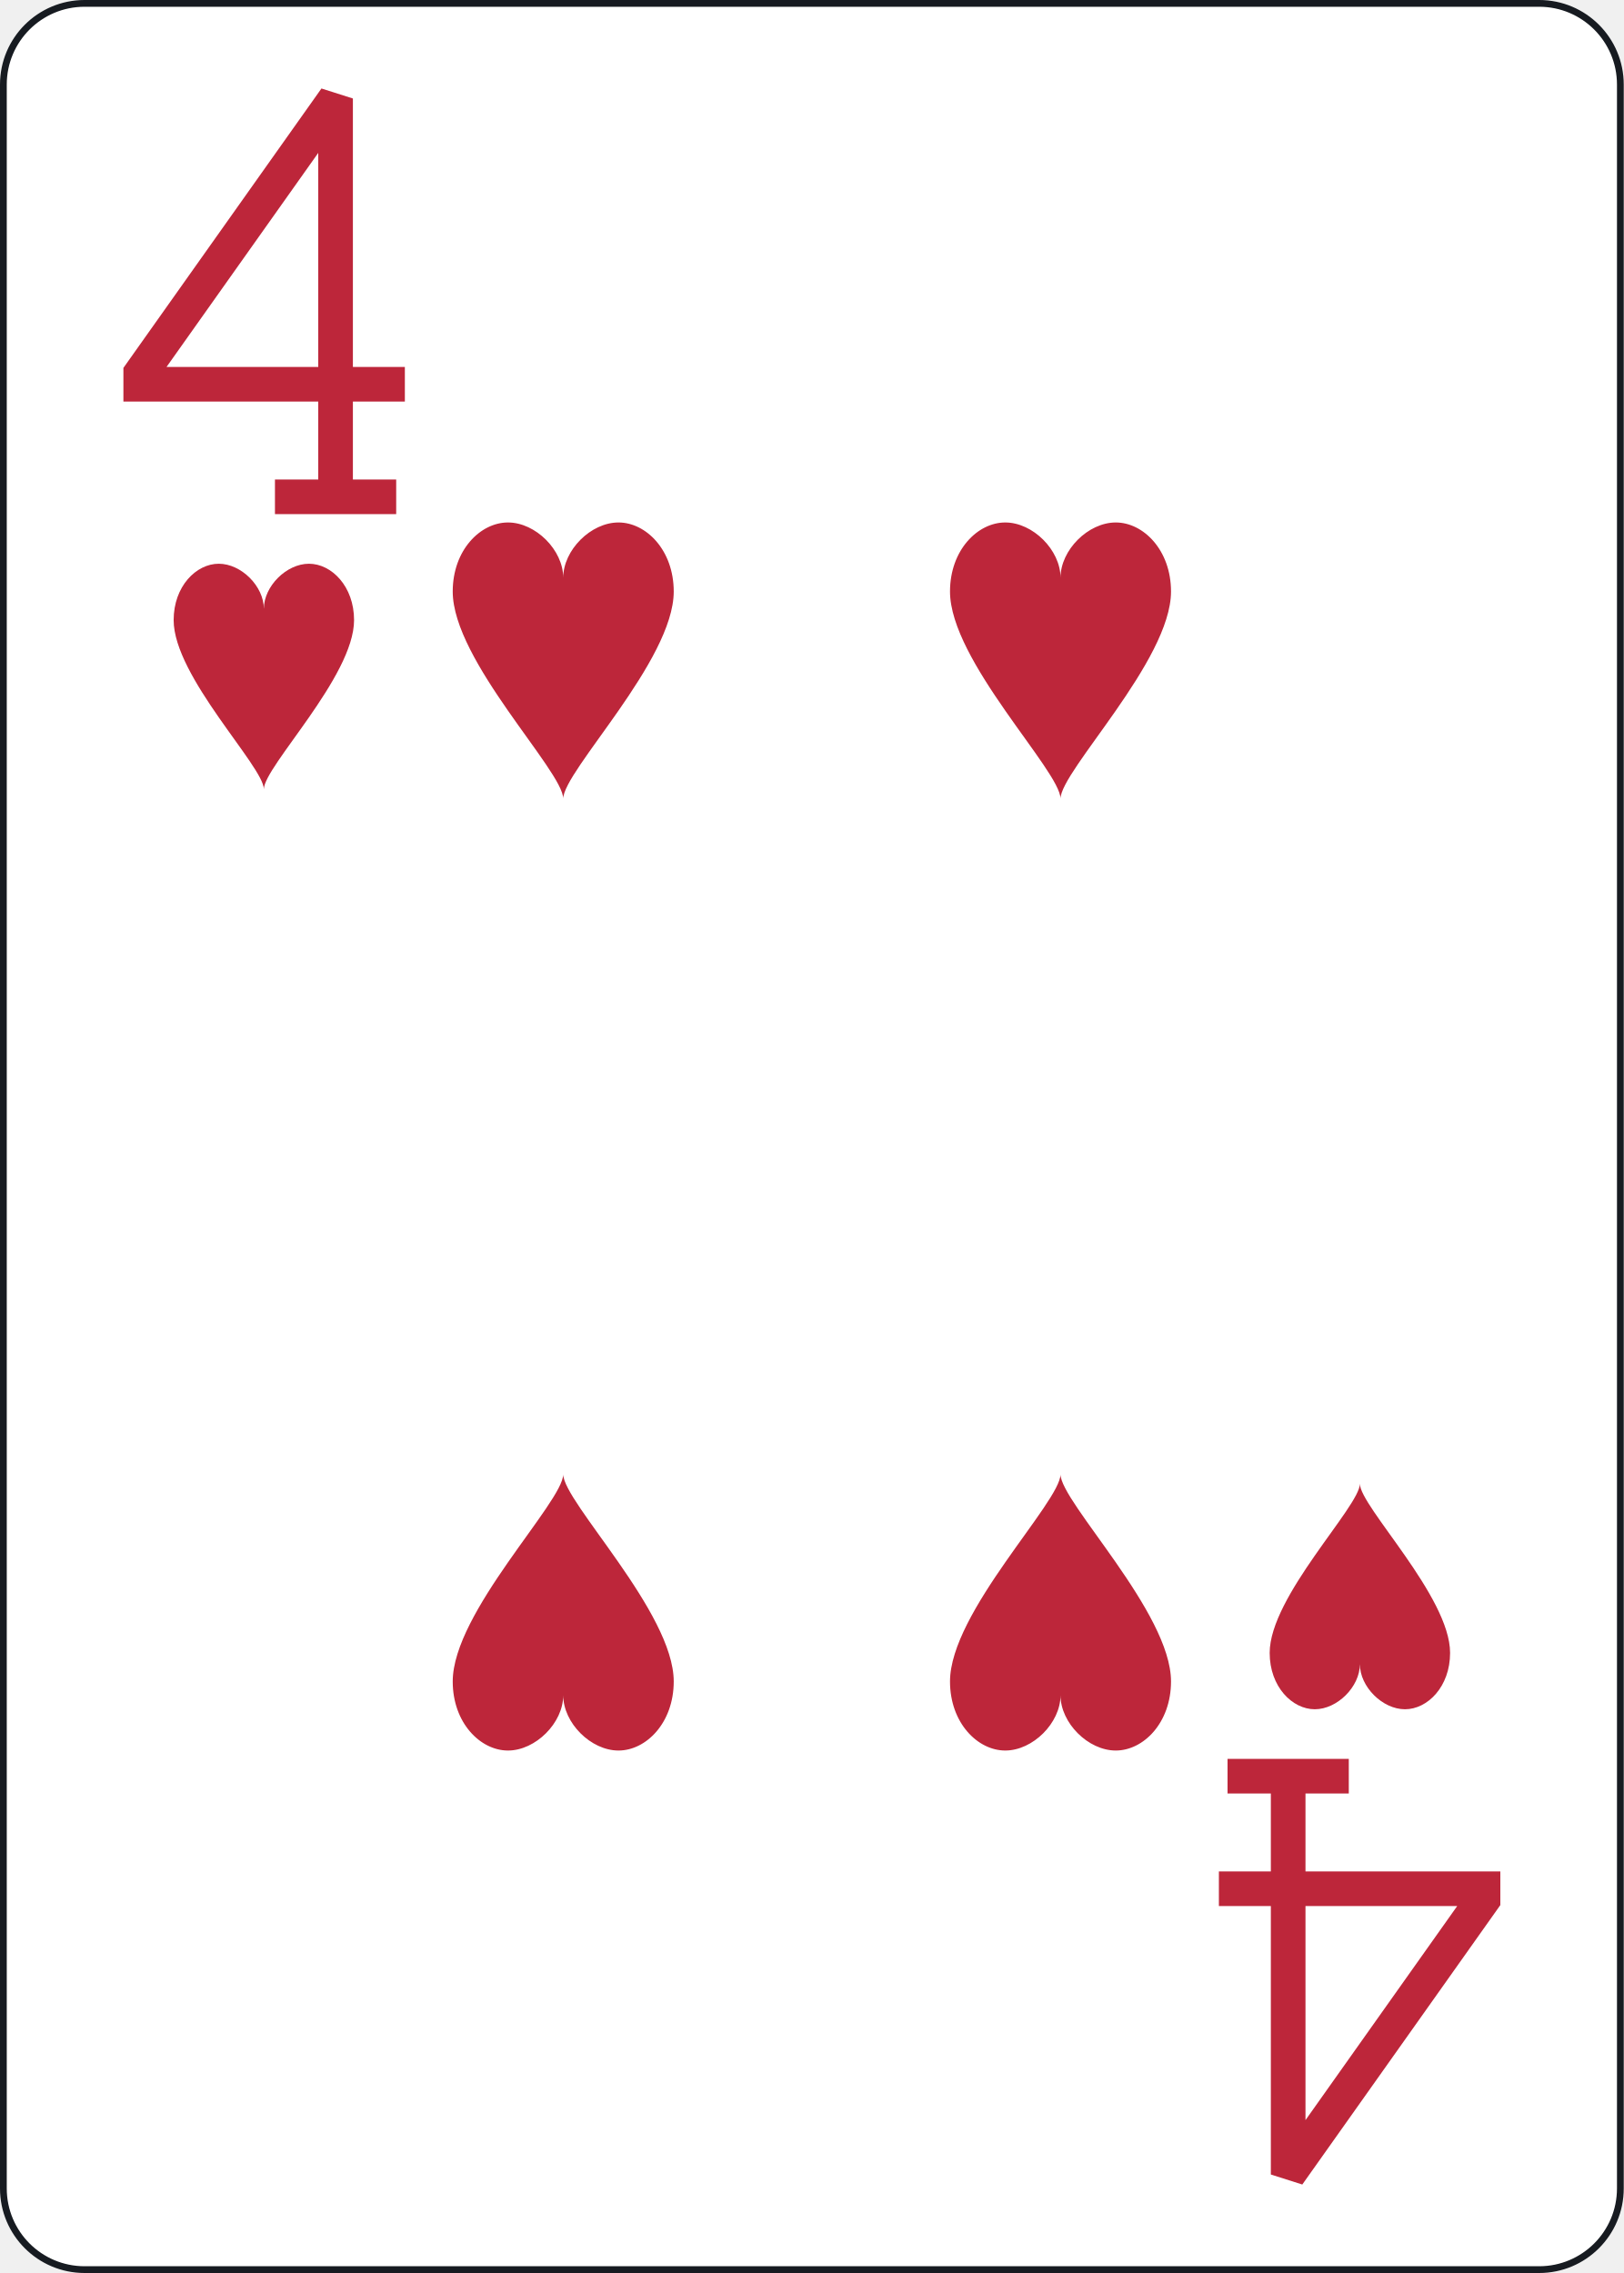
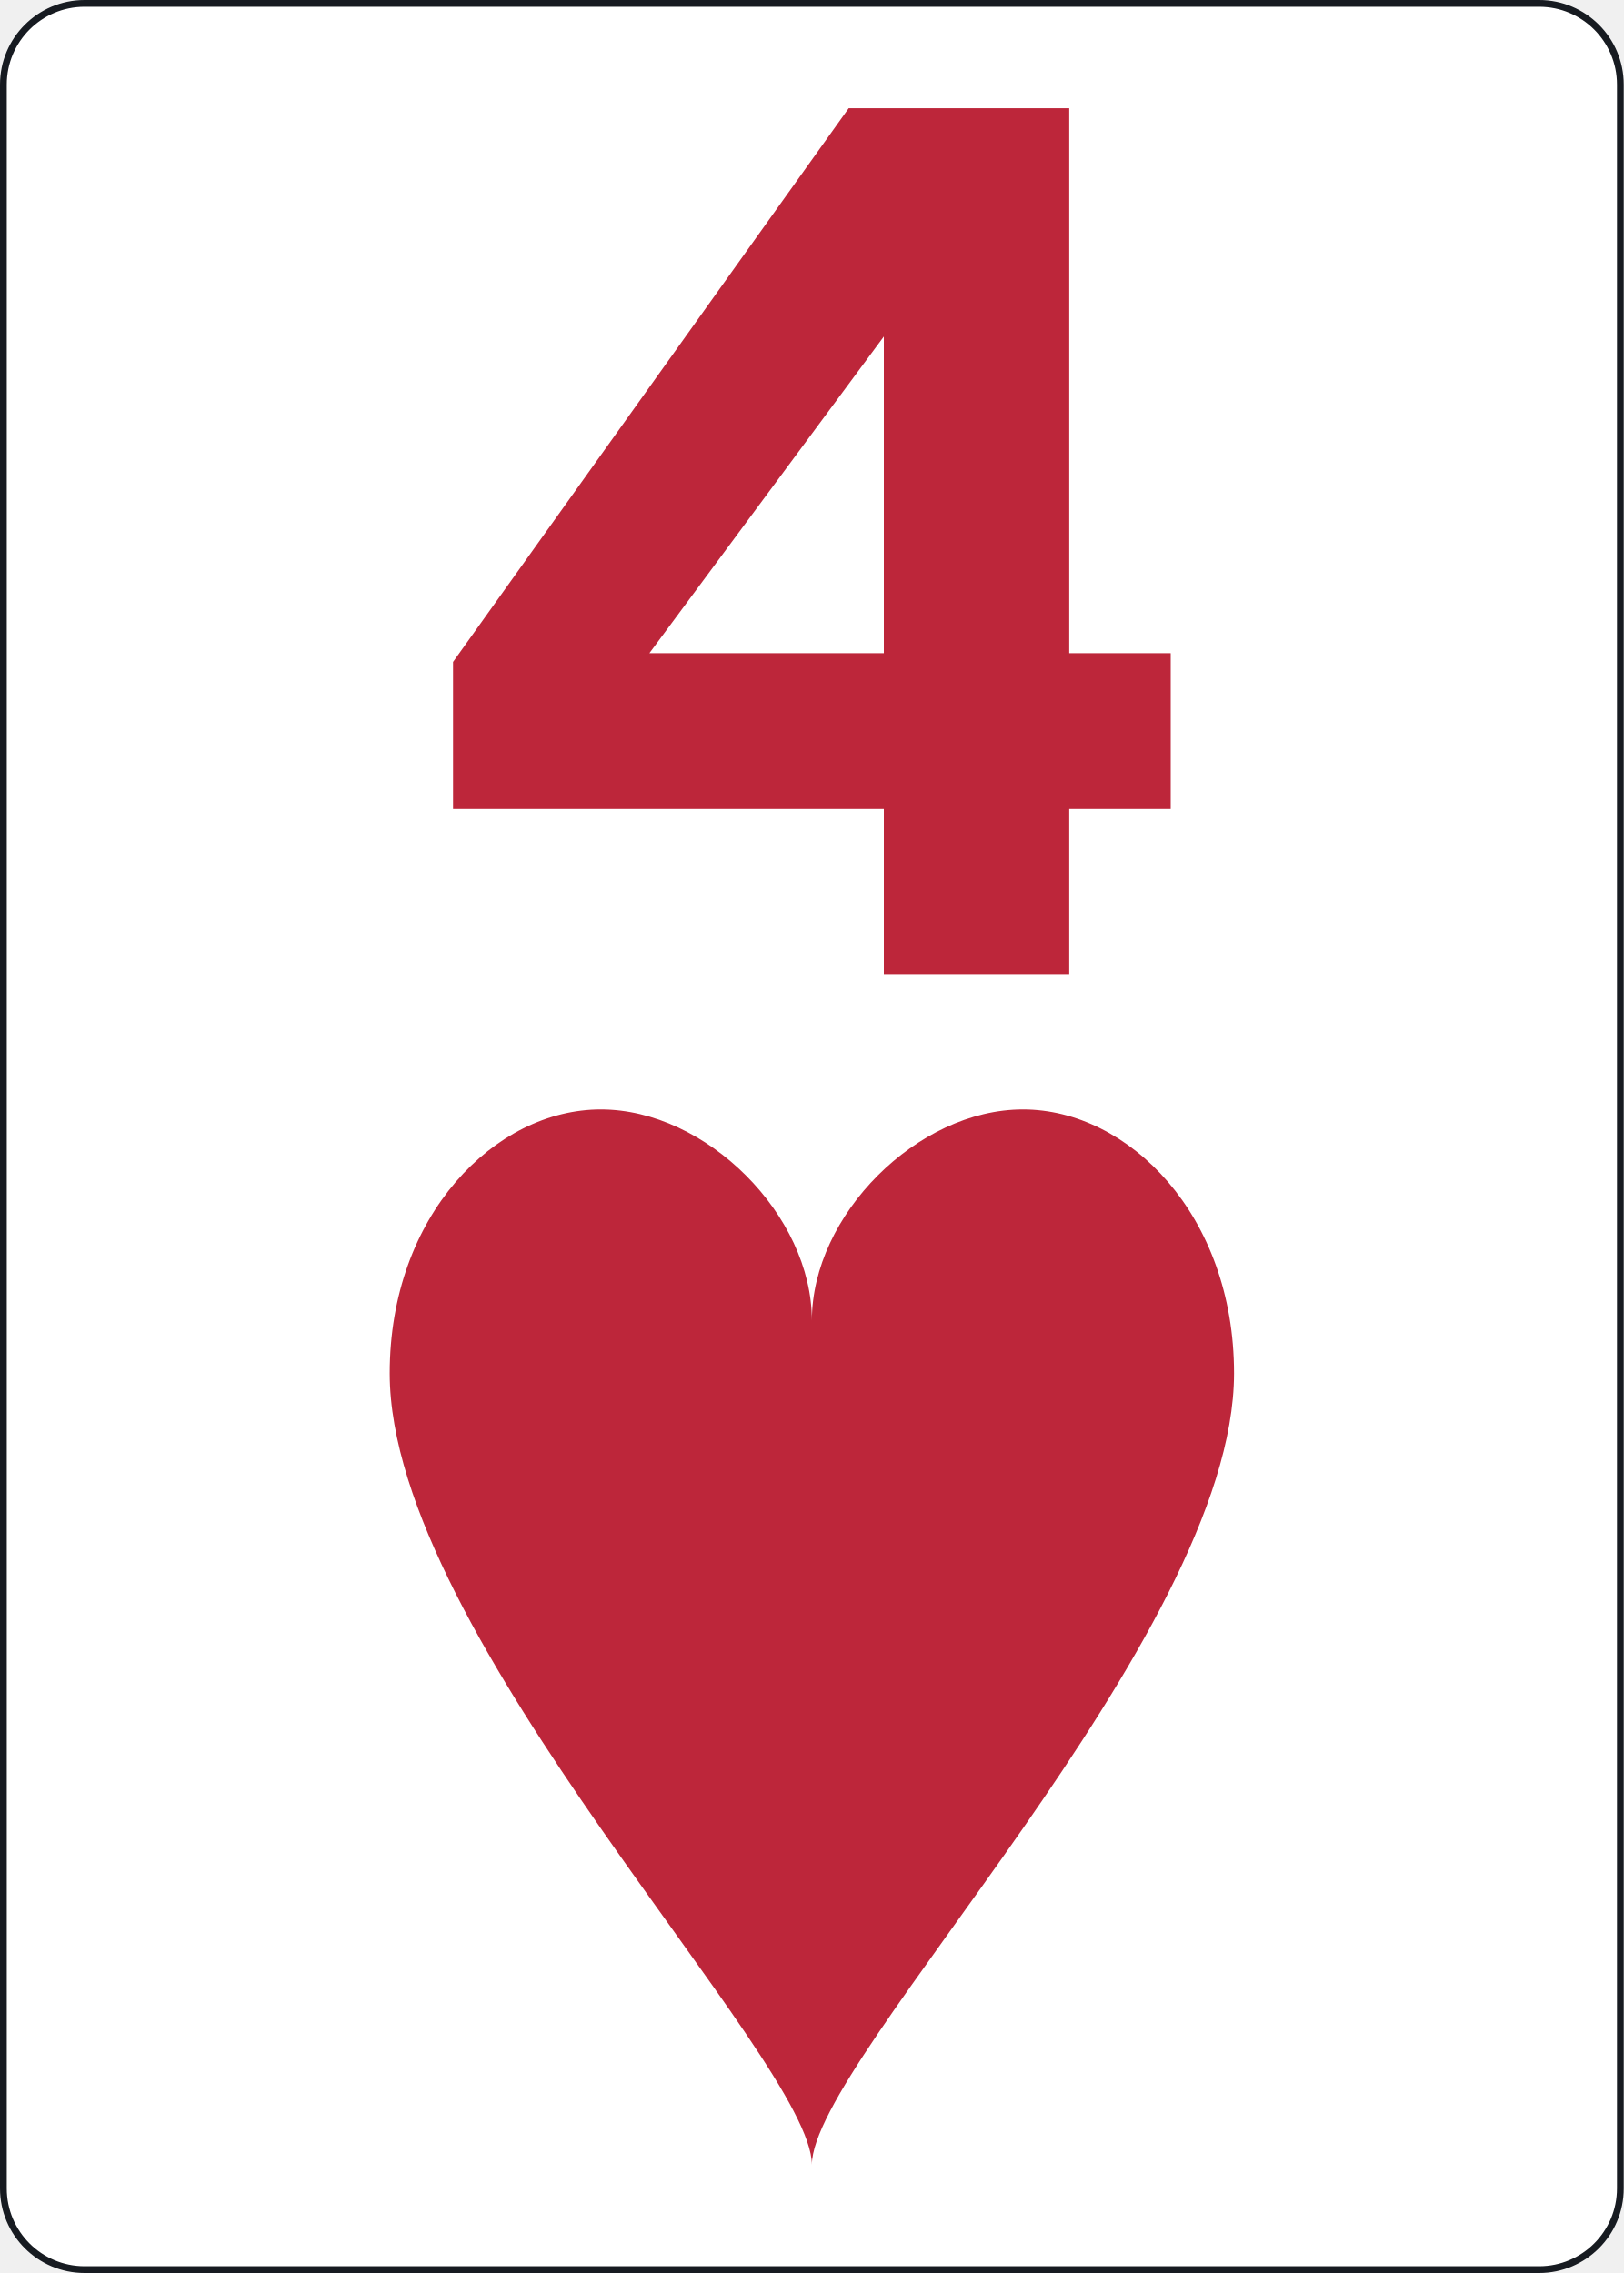
- <svg xmlns="http://www.w3.org/2000/svg" xmlns:xlink="http://www.w3.org/1999/xlink" class="card" face="4H" height="3.5in" preserveAspectRatio="none" viewBox="-120 -168 240 336" width="2.5in">
-   <defs>
-     <symbol id="SH4" viewBox="-600 -600 1200 1200" preserveAspectRatio="xMinYMid">
-       <path d="M0 -300C0 -400 100 -500 200 -500C300 -500 400 -400 400 -250C400 0 0 400 0 500C0 400 -400 0 -400 -250C-400 -400 -300 -500 -200 -500C-100 -500 0 -400 -0 -300Z" fill="#bd263a" />
-     </symbol>
-     <symbol id="VH4" viewBox="-500 -500 1000 1000" preserveAspectRatio="xMinYMid">
-       <path d="M50 460L250 460M150 460L150 -460L-300 175L-300 200L270 200" stroke="#bd263a" stroke-width="80" stroke-linecap="square" stroke-miterlimit="1.5" fill="none" />
-     </symbol>
-   </defs>
-   <rect width="239" height="335" x="-119.5" y="-167.5" rx="12" ry="12" fill="white" stroke="#171b21" />
-   <g transform="scale(0.7)">
-     <use xlink:href="#SH4" height="70" width="70" x="-87.501" y="-135.501" />
-     <use xlink:href="#SH4" height="70" width="70" x="17.501" y="-135.501" />
-     <g transform="rotate(180)">
-       <use xlink:href="#SH4" height="70" width="70" x="-87.501" y="-135.501" />
-       <use xlink:href="#SH4" height="70" width="70" x="17.501" y="-135.501" />
-     </g>
-   </g>
-   <g>
-     <use xlink:href="#VH4" height="64" width="64" x="-112" y="-156" />
-     <use xlink:href="#SH4" height="40" width="40" x="-101" y="-88" />
-   </g>
-   <g transform="rotate(180)">
-     <use xlink:href="#VH4" height="64" width="64" x="-112" y="-156" />
-     <use xlink:href="#SH4" height="40" width="40" x="-101" y="-88" />
+ <svg xmlns="http://www.w3.org/2000/svg" class="card" face="4H" viewBox="-120 -168 240 336" width="240" height="336">
+   <rect x="-119.5" y="-167.5" width="239" height="335" rx="12" fill="white" stroke="#171b21" />
+   <g fill="#bd263a">
+     <path id="rank" d="M10.637 -24V-48.41H-53.039V-70.152L5.445 -152H38.039V-71.45H53.039V-48.41H38.039V-24ZM-24.014 -71.45H10.637V-118.252Z" />
+     <path id="suit" d="M0 27.2C0 11.6 15.6 -4 31.2 -4C46.8 -4 62.4 11.6 62.4 35C62.4 74 0 136.4 0 152C0 136.4 -62.4 74 -62.4 35C-62.4 11.6 -46.8 -4 -31.2 -4C-15.6 -4 0 11.6 0 27.2Z" />
  </g>
</svg>
